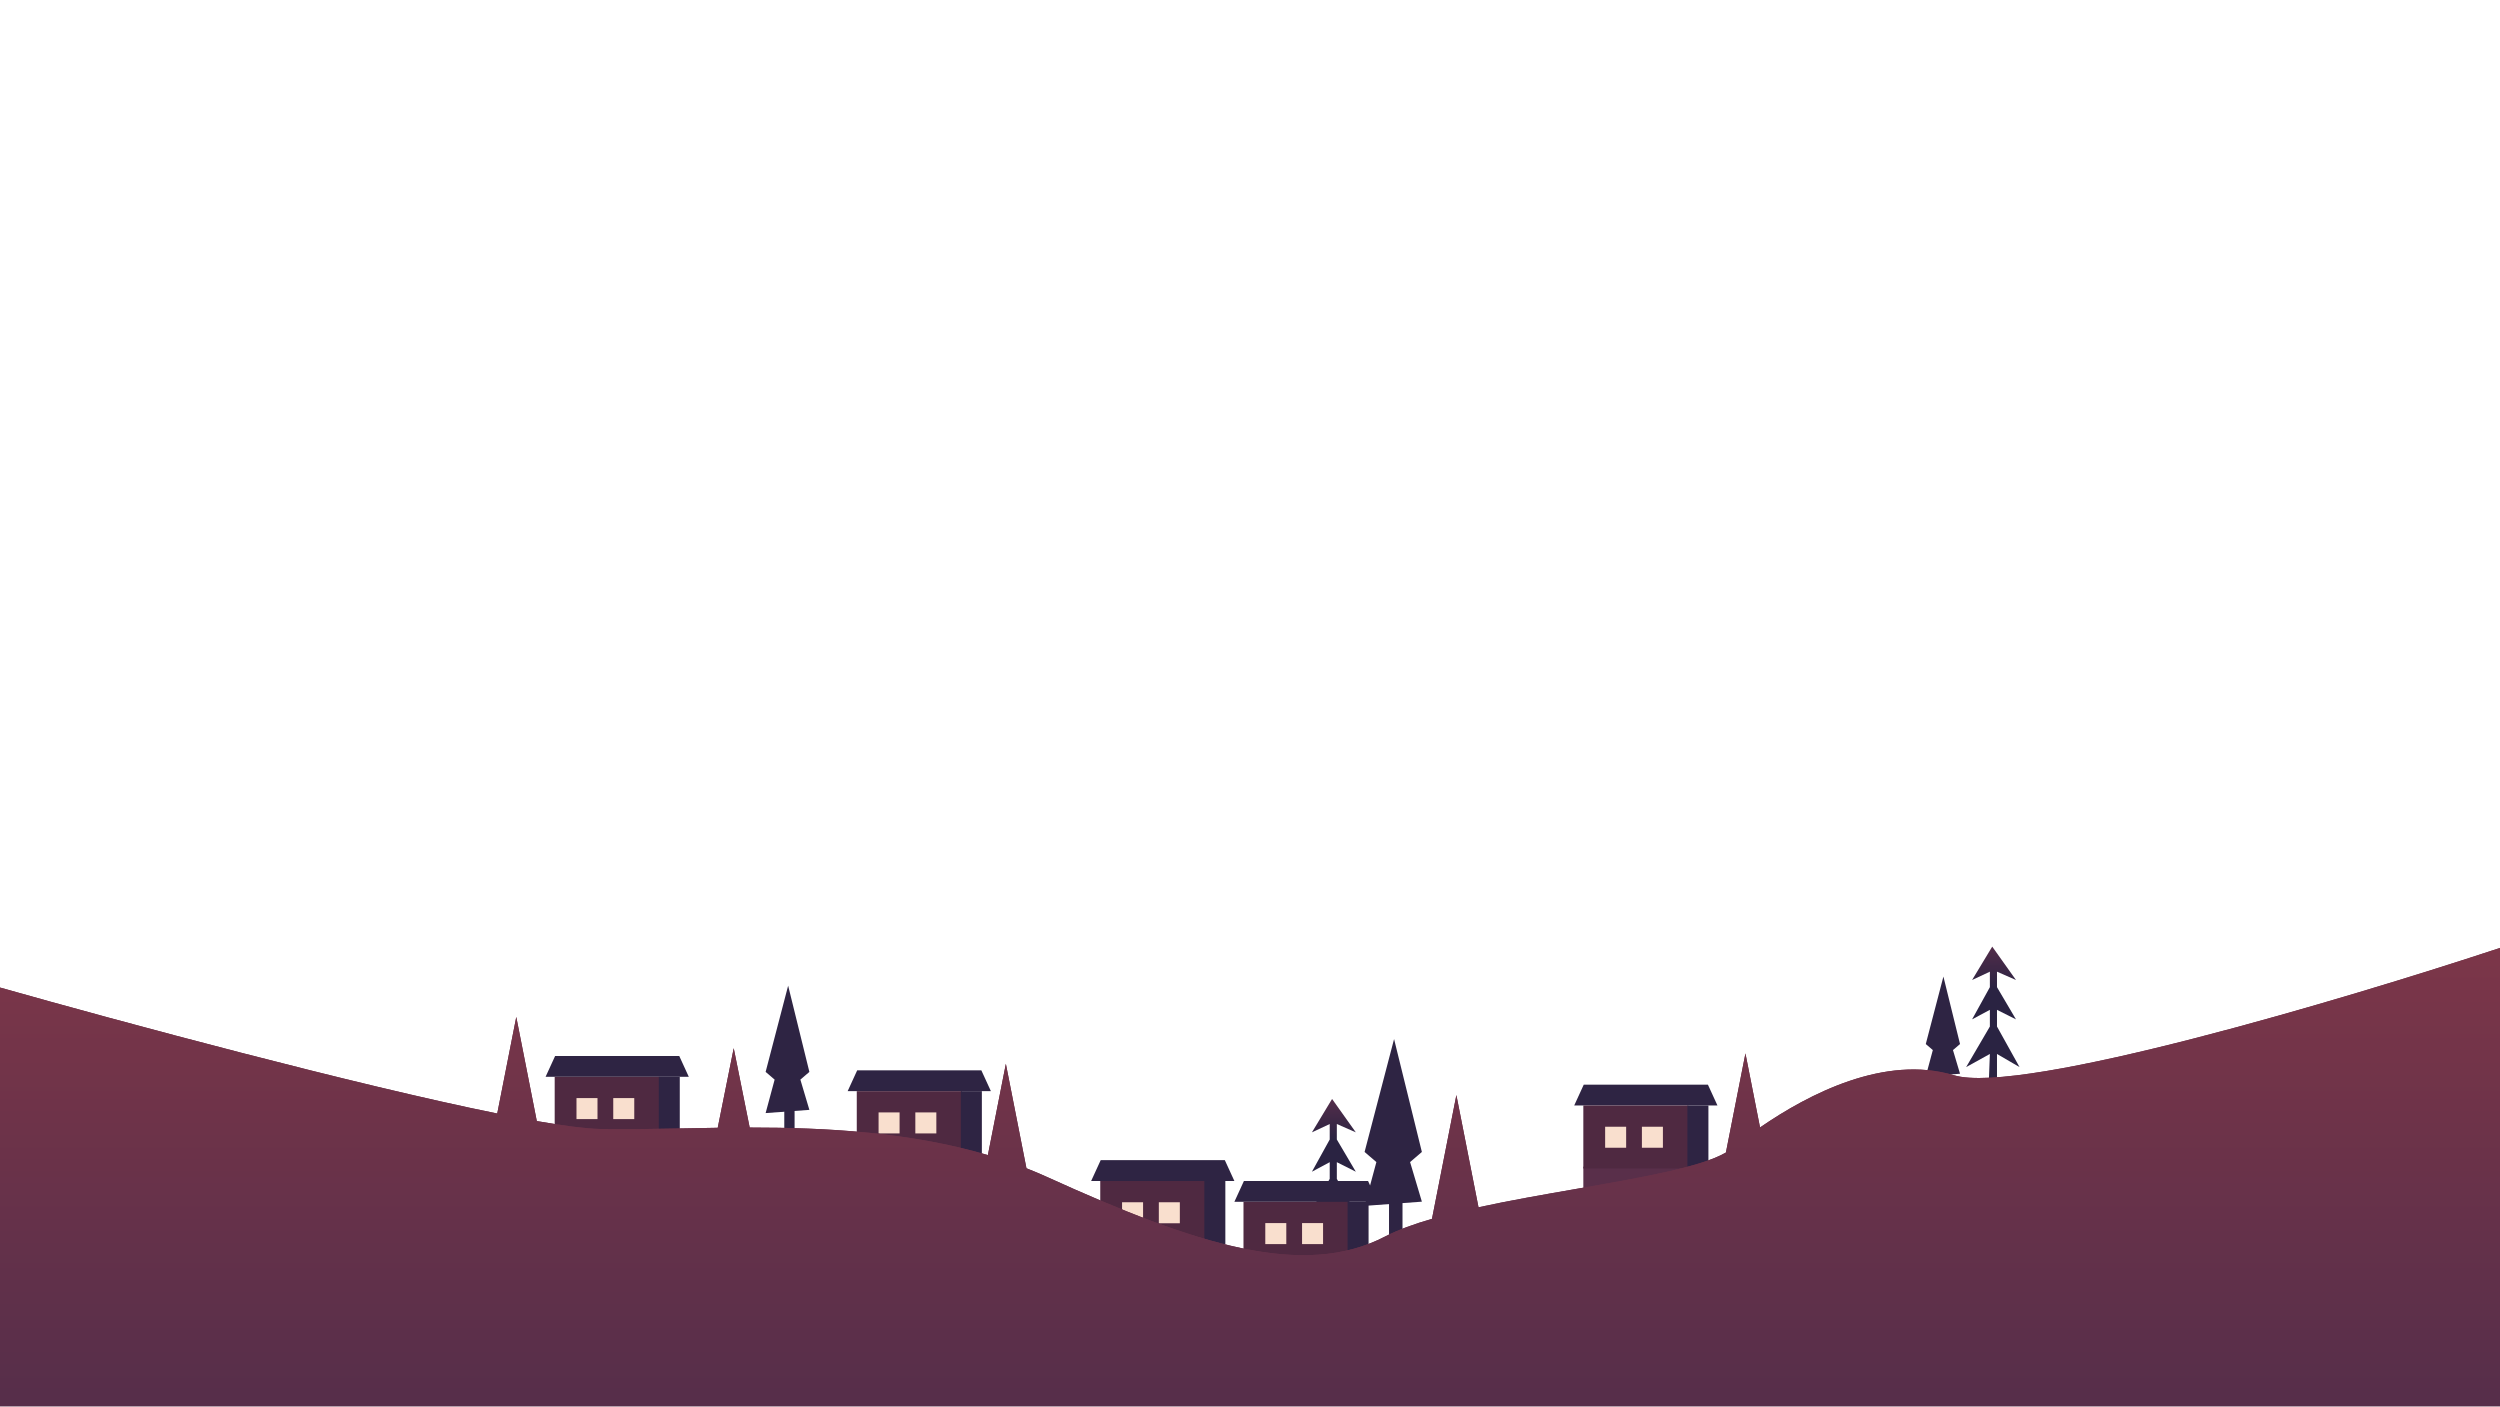
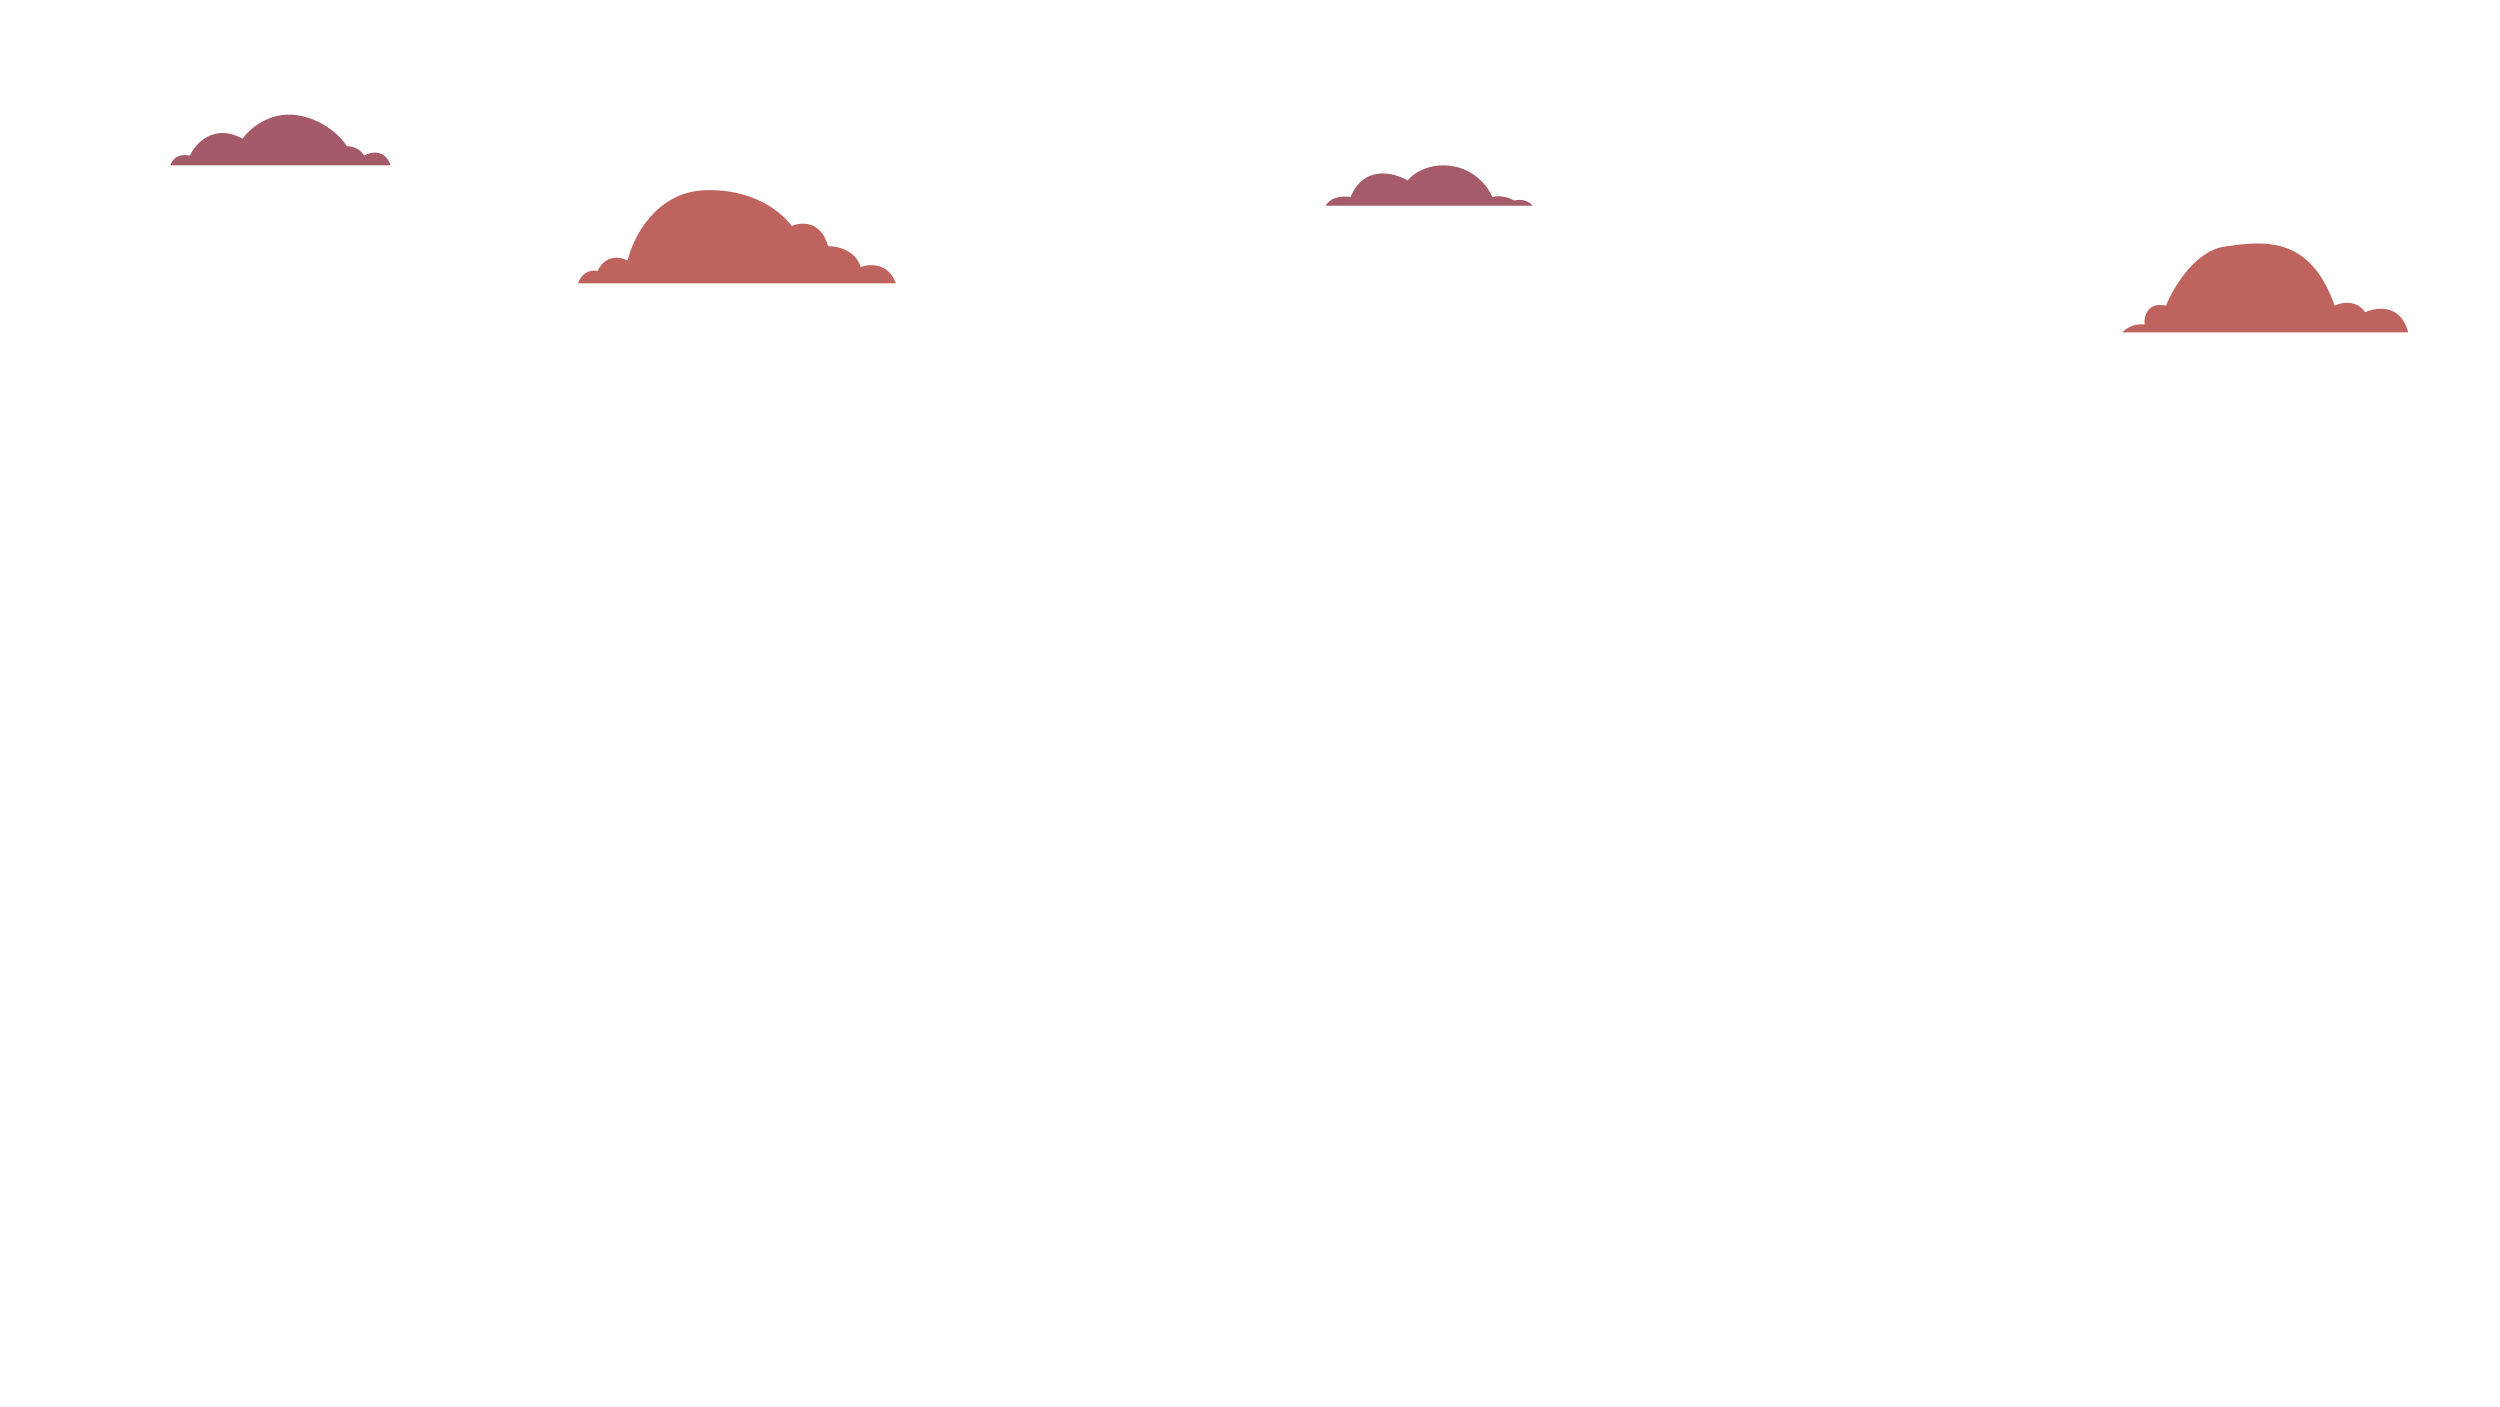
<svg xmlns="http://www.w3.org/2000/svg" width="1920" height="1080" viewBox="0 0 1920 1080" fill="none">
-   <path d="M1514.56 752.65L1530.04 727L1548.27 752.65L1533.69 746.238V758.147L1548.27 782.881L1533.69 775.552V788.378L1551 819.524L1533.69 809.448V858H1526.4L1528.22 809.448L1510 819.524L1528.22 788.378V775.552L1514.56 782.881L1528.22 758.147V746.238L1514.56 752.65Z" fill="url(#paint0_linear)" />
-   <path d="M1492.54 750L1479 801.822L1484.41 806.462L1479 826.572L1505.3 824.639L1499.88 806.462L1505.3 801.822L1492.54 750Z" fill="#2E2443" />
-   <rect x="1490.21" y="820.385" width="6.188" height="23.204" fill="#2E2443" />
-   <rect x="1216" y="896" width="96" height="27" fill="#592F4A" />
-   <path d="M1007.56 869.65L1023.04 844L1041.27 869.65L1026.69 863.238V875.147L1041.27 899.881L1026.69 892.552V905.378L1044 936.524L1026.69 926.448V975H1019.4L1021.22 926.448L1003 936.524L1021.22 905.378V892.552L1007.56 899.881L1021.22 875.147V863.238L1007.56 869.65Z" fill="url(#paint1_linear)" />
-   <path d="M1070.65 798L1048 884.706L1057.06 892.471L1048 926.118L1092 922.882L1082.94 892.471L1092 884.706L1070.65 798Z" fill="#2E2443" />
-   <rect x="1066.77" y="915.766" width="10.353" height="38.824" fill="#2E2443" />
-   <path d="M605.296 757L588 823.218L594.918 829.148L588 854.845L621.603 852.374L614.685 829.148L621.603 823.218L605.296 757Z" fill="#2E2443" />
-   <rect x="602.332" y="846.938" width="7.907" height="29.65" fill="#2E2443" />
-   <path d="M955.333 907H1050.67L1058 923H948L955.333 907Z" fill="#2E2443" />
-   <rect x="955" y="923" width="80.667" height="48.4" fill="#4F2941" />
-   <rect x="1034.93" y="923" width="16.133" height="48.4" fill="#2E2443" />
-   <rect x="971.746" y="939.334" width="16.133" height="16.133" fill="#F9DFCE" />
-   <rect x="999.98" y="939.334" width="16.133" height="16.133" fill="#F9DFCE" />
-   <path d="M1216.33 833H1311.67L1319 849H1209L1216.33 833Z" fill="#2E2443" />
-   <rect x="1216" y="849" width="80.667" height="48.4" fill="#4F2941" />
-   <rect x="1295.93" y="849" width="16.133" height="48.4" fill="#2E2443" />
-   <rect x="1232.75" y="865.334" width="16.133" height="16.133" fill="#F9DFCE" />
-   <rect x="1260.98" y="865.334" width="16.133" height="16.133" fill="#F9DFCE" />
-   <path d="M845.333 891H940.667L948 907H838L845.333 891Z" fill="#2E2443" />
-   <rect x="845" y="907" width="80.667" height="48.4" fill="#4F2941" />
-   <rect x="924.934" y="907" width="16.133" height="48.4" fill="#2E2443" />
-   <rect x="861.746" y="923.334" width="16.133" height="16.133" fill="#F9DFCE" />
-   <rect x="889.98" y="923.334" width="16.133" height="16.133" fill="#F9DFCE" />
-   <path d="M658.333 822H753.667L761 838H651L658.333 822Z" fill="#2E2443" />
-   <rect x="658" y="838" width="80.667" height="48.4" fill="#4F2941" />
-   <rect x="737.934" y="838" width="16.133" height="48.4" fill="#2E2443" />
-   <rect x="674.746" y="854.334" width="16.133" height="16.133" fill="#F9DFCE" />
-   <rect x="702.98" y="854.334" width="16.133" height="16.133" fill="#F9DFCE" />
-   <path d="M426.333 811H521.667L529 827H419L426.333 811Z" fill="#2E2443" />
-   <rect x="426" y="827" width="80.667" height="48.4" fill="#4F2941" />
-   <rect x="505.934" y="827" width="16.133" height="48.4" fill="#2E2443" />
-   <rect x="442.746" y="843.334" width="16.133" height="16.133" fill="#F9DFCE" />
-   <rect x="470.98" y="843.334" width="16.133" height="16.133" fill="#F9DFCE" />
-   <path fill-rule="evenodd" clip-rule="evenodd" d="M460.541 867.062C449.397 866.775 432.79 864.586 412.264 860.973L396.5 781L381.877 855.184C272.543 833.047 95.241 785.373 0 758.42V1080H1920V728C1801.8 767.111 1552.43 841.422 1500.54 825.778C1447.71 809.851 1389.15 840.043 1351.71 865.883L1340.5 809L1325.49 885.145C1306.15 896.438 1260.1 904.455 1210.54 913.084C1185.41 917.457 1159.39 921.987 1135.49 927.18L1118.5 841L1099.76 936.058C1085.79 940.111 1073.49 944.584 1063.78 949.63C1001.08 982.222 918.919 956.148 804.324 904C799.049 901.599 793.71 899.346 788.315 897.232L772.5 817L758.681 887.105C698.574 869.356 633.879 865.955 575.757 865.954L563.5 805L551.207 866.131C540.8 866.27 530.675 866.472 520.903 866.667H520.903C498.669 867.111 478.267 867.518 460.541 867.062Z" fill="#683249" />
-   <path fill-rule="evenodd" clip-rule="evenodd" d="M460.541 867.062C449.397 866.775 432.79 864.586 412.264 860.973L396.5 781L381.877 855.184C272.543 833.047 95.241 785.373 0 758.42V1080H1920V728C1801.8 767.111 1552.43 841.422 1500.54 825.778C1447.71 809.851 1389.15 840.043 1351.71 865.883L1340.5 809L1325.49 885.145C1306.15 896.438 1260.1 904.455 1210.54 913.084C1185.41 917.457 1159.39 921.987 1135.49 927.18L1118.5 841L1099.76 936.058C1085.79 940.111 1073.49 944.584 1063.78 949.63C1001.08 982.222 918.919 956.148 804.324 904C799.049 901.599 793.71 899.346 788.315 897.232L772.5 817L758.681 887.105C698.574 869.356 633.879 865.955 575.757 865.954L563.5 805L551.207 866.131C540.8 866.27 530.675 866.472 520.903 866.667H520.903C498.669 867.111 478.267 867.518 460.541 867.062Z" fill="url(#paint2_linear)" />
-   <defs>
-     <linearGradient id="paint0_linear" x1="1530.5" y1="727" x2="1530.5" y2="858" gradientUnits="userSpaceOnUse">
-       <stop stop-color="#532D4A" />
-       <stop offset="0.245" stop-color="#2A2342" />
-     </linearGradient>
-     <linearGradient id="paint1_linear" x1="1023.5" y1="844" x2="1023.5" y2="975" gradientUnits="userSpaceOnUse">
-       <stop stop-color="#532D4A" />
-       <stop offset="0.245" stop-color="#2A2342" />
-     </linearGradient>
-     <linearGradient id="paint2_linear" x1="960" y1="728" x2="960" y2="1080" gradientUnits="userSpaceOnUse">
-       <stop stop-color="#7C3649" />
-       <stop offset="1" stop-color="#562E4A" />
-     </linearGradient>
-   </defs>
+   <mask id="mask0" mask-type="alpha" maskUnits="userSpaceOnUse" x="0" y="0" width="1920" height="1080">
+     <rect width="1920" height="1080" fill="#C4C4C4" />
+   </mask>
+   <g mask="url(#mask0)">
+     <path d="M459 208.094C449.4 206.494 445 213.761 444 217.594H688C682.4 201.594 667.667 202.594 661 205.094C657 191.894 642.667 188.927 636 189.094C630.4 169.094 615 170.427 608 173.594C601.333 163.76 578.6 144.494 541 146.094C503.4 147.694 486 182.761 482 200.094C468.8 193.694 461.167 202.761 459 208.094Z" fill="#BF635E" />
+     <path d="M145.861 119.489C135.355 117.577 131.576 123.7 131 127H300C295.576 114.163 284.563 116.644 279.609 119.489C276.292 113.48 269.472 112.206 266.476 112.319C262.329 105.605 248.782 91.425 227.769 88.421C206.756 85.416 191.365 99.232 186.297 106.515C164.178 94.498 150.123 110.157 145.861 119.489Z" fill="#A45A68" />
+     <path d="M1162.87 153.967C1170.99 152.208 1175.67 155.923 1177 158H1018C1022.64 150.375 1032.73 150.424 1037.2 151.401C1047.34 126.473 1070.64 132.461 1081.02 138.57C1084.88 133.683 1097.17 124.64 1115.43 127.573C1133.68 130.505 1143.56 144.68 1146.21 151.401C1152.3 149.348 1159.86 152.257 1162.87 153.967Z" fill="#A55B69" />
+     <path d="M1647 249.269C1638.6 248.069 1632.17 252.769 1630 255.269H1849.5C1843.9 233.269 1825.17 235.769 1816.5 239.769C1809.3 229.769 1797.83 232.268 1793 234.768C1774.01 180.302 1738.04 185.263 1709.05 189.261L1709 189.269C1685.8 192.469 1669 220.935 1663.5 234.768C1649.1 231.568 1646.5 243.102 1647 249.269Z" fill="#BF635E" />
+   </g>
</svg>
